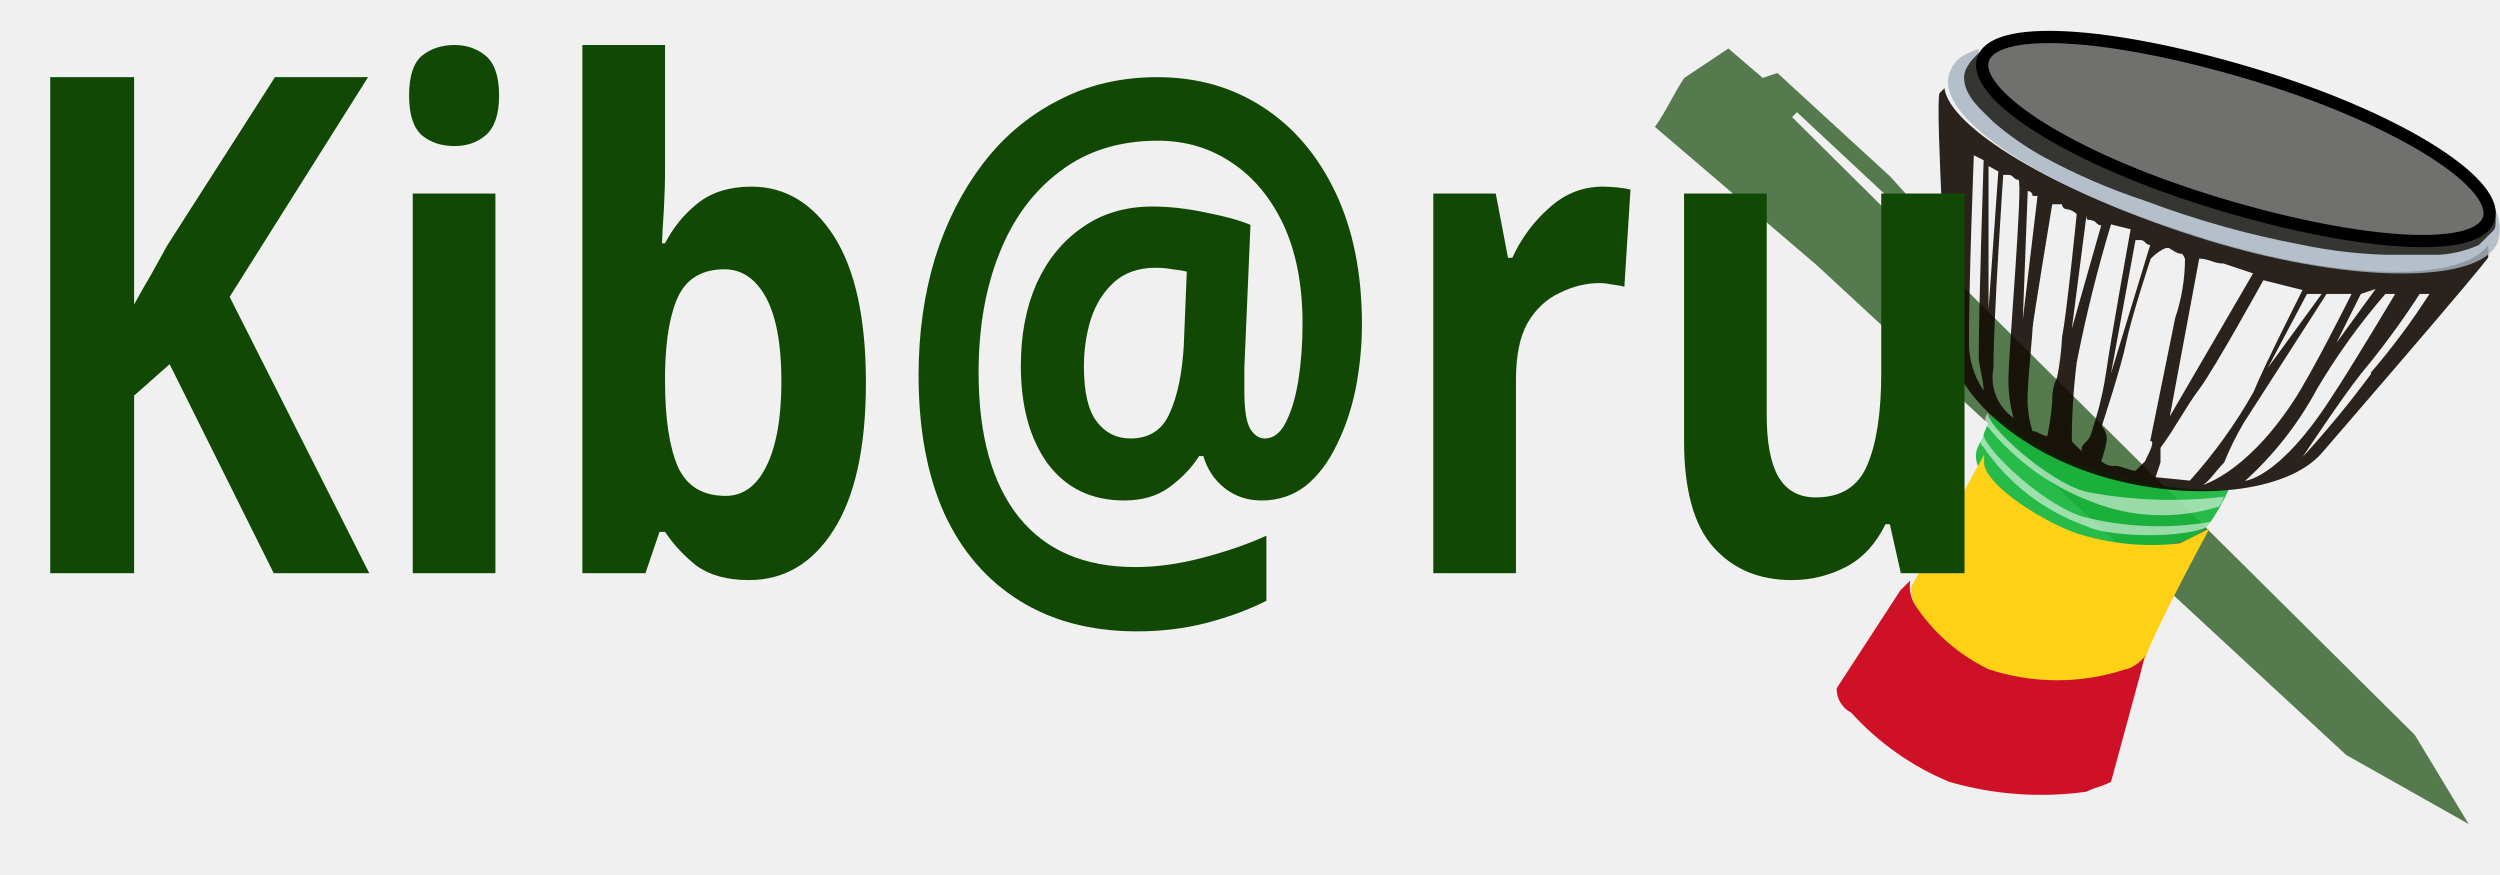
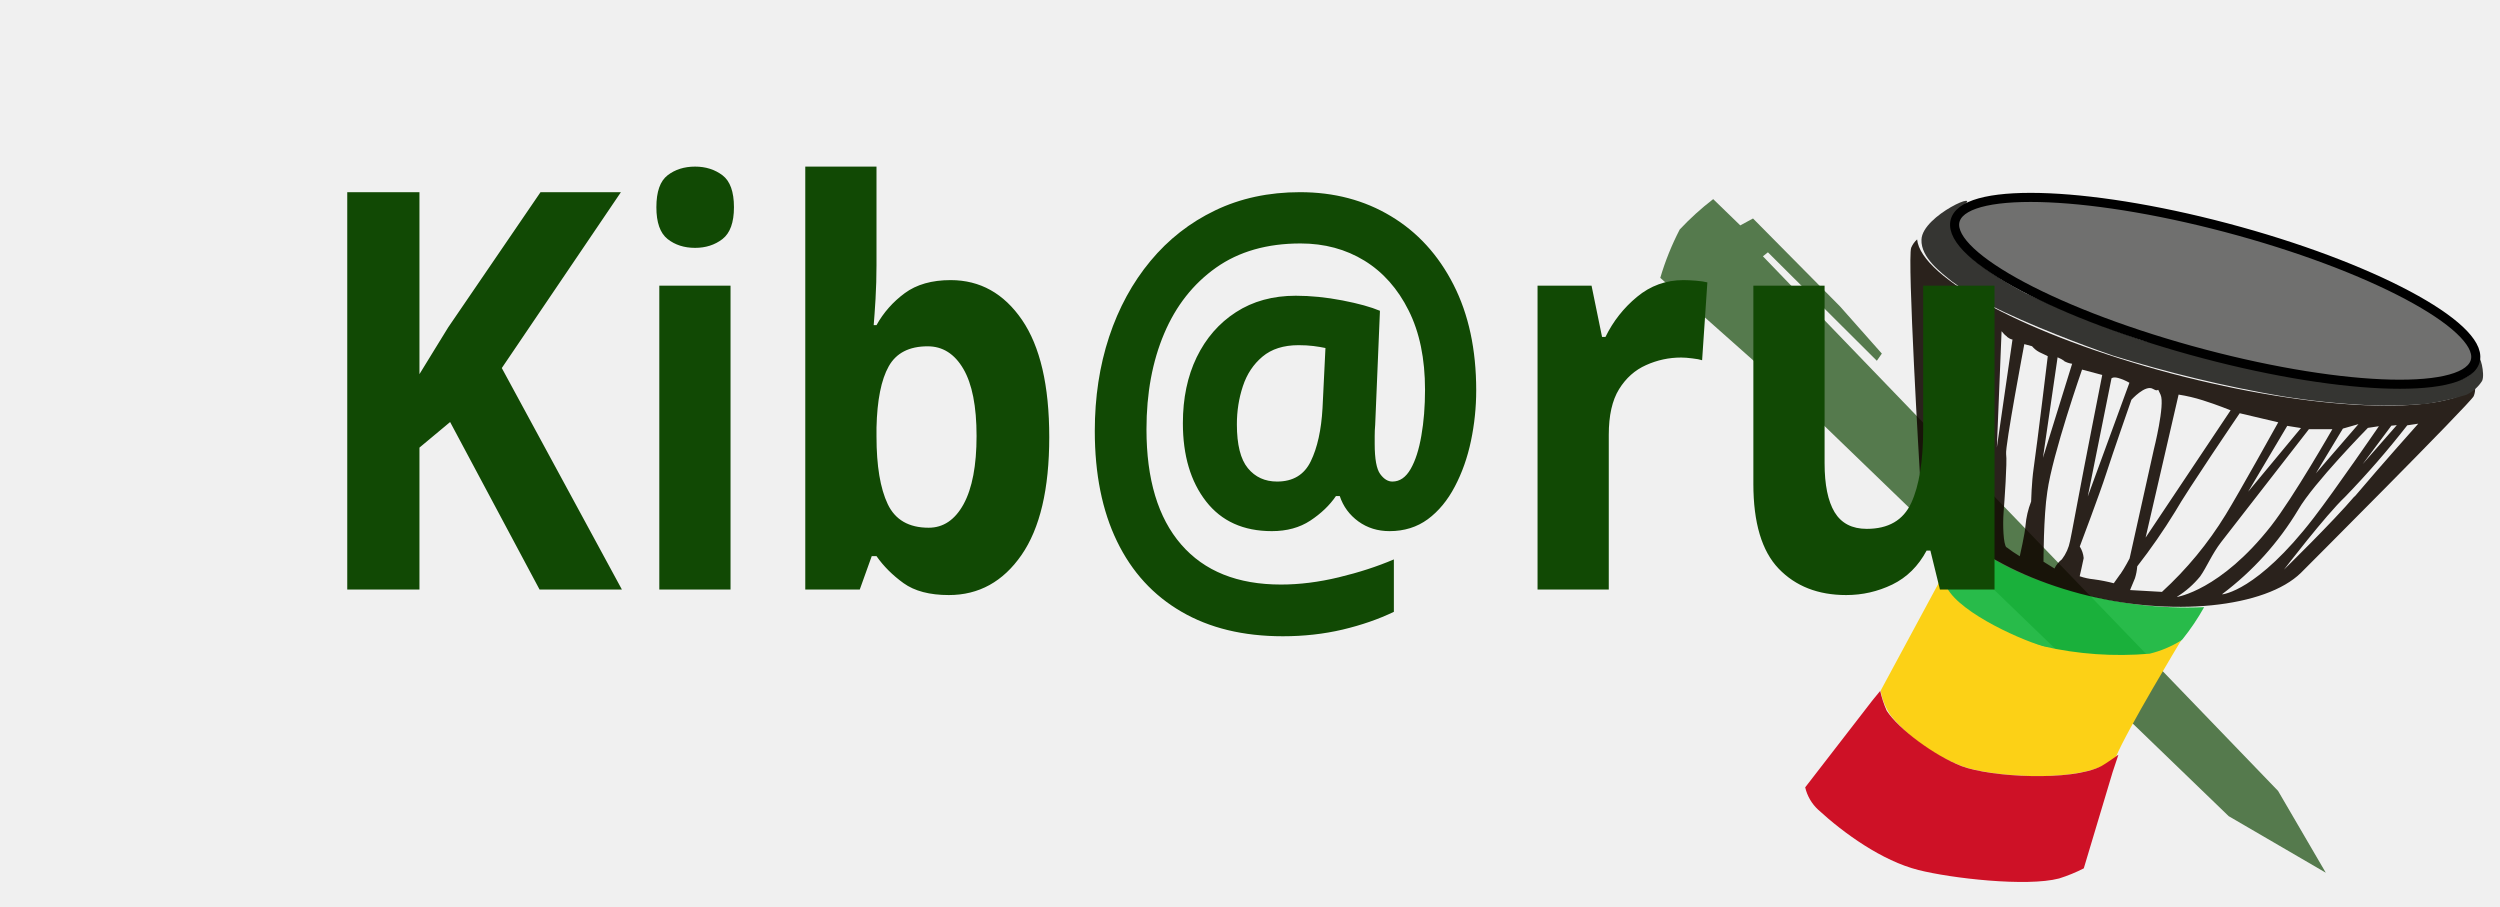
- <svg xmlns="http://www.w3.org/2000/svg" viewBox="0 0 51.03 17.86">
+ <svg xmlns="http://www.w3.org/2000/svg" width="274.97" height="99.71" viewBox="0 0 274.97 99.71">
  <defs>
-     <style>.cls-1{fill:#557a4d;}.cls-2{fill:#14b53a;fill-opacity:0.91;}.cls-3{fill:#fcd116;}.cls-4{fill:#ce1126;}.cls-5{fill:#100700;opacity:0.88;}.cls-12,.cls-13,.cls-5{isolation:isolate;}.cls-6{opacity:0.82;}.cls-7{fill:#a7b5c1;}.cls-12,.cls-8{fill:#fff;}.cls-9{fill:#938585;}.cls-10{fill:#353532;}.cls-11{fill:#70706f;stroke:#000;stroke-miterlimit:10;stroke-width:0.25px;}.cls-12{opacity:0.55;}.cls-13{font-size:14.19px;fill:#114904;font-family:Athelas-Bold, Athelas;font-weight:700;}</style>
+     <style>.cls-1{fill:#557a4d;}.cls-2{fill:#14b53a;fill-opacity:0.91;}.cls-3{fill:#fcd116;}.cls-4{fill:#ce1126;}.cls-5{fill:#100700;opacity:0.88;}.cls-13,.cls-5,.cls-6{isolation:isolate;}.cls-6{opacity:0.82;filter:url(#filter4597);}.cls-7{fill:#a7b5c1;}.cls-13,.cls-8{fill:none;}.cls-8{stroke:#468dc6;stroke-width:3px;}.cls-9{fill:#fff;}.cls-10{fill:#938585;}.cls-11{fill:#353532;}.cls-12{fill:#70706f;stroke:#000;stroke-miterlimit:10;}.cls-13{opacity:0.55;}.cls-14{font-size:61.21px;fill:#114904;font-family:Athelas-Bold, Athelas;font-weight:700;}</style>
+     <filter id="filter4597" x="33.42" y="15.88" width="1.02" height="1.04" name="filter4597">
+       <feGaussianBlur result="feGaussianBlur4599" stdDeviation="1.09" />
+     </filter>
  </defs>
-   <g id="Layer_2" data-name="Layer 2">
-     <g id="Layer_1-2" data-name="Layer 1">
-       <g id="Layer_1-3" data-name="Layer 1">
-         <g id="Stilou">
-           <path id="_Path_" data-name=" Path " class="cls-1" d="M33.78,2.59l3.3,2.82,10.81,10,2.5,1.41L49.29,15,36.58,2.39l.1-.1,2.7,2.52.2-.1-1-1.11-2.3-2.11-.3.1-.7-.6-.9.6C34.18,1.88,34,2.29,33.78,2.59Z" />
-         </g>
-         <g id="tamtam">
-           <g id="layer6">
-             <g id="g4223">
-               <g id="g4252">
-                 <g id="g4326">
-                   <g id="g38">
-                     <path id="path40" class="cls-2" d="M45.49,10a7.42,7.42,0,0,1-2.6-.4,4.76,4.76,0,0,1-2.2-1.21c-.1.2-.2.5-.3.7-.3.5.6,1.41,1.9,1.81s2.4.3,2.8-.2A4.38,4.38,0,0,0,45.49,10Z" />
-                   </g>
-                   <g id="g4365">
-                     <path id="path4236" class="cls-3" d="M39,12a1.44,1.44,0,0,0,.2.6,3.27,3.27,0,0,0,1.5,1.11,4.9,4.9,0,0,0,2.7,0,.54.54,0,0,0,.4-.3c.2-.6,1.3-2.62,1.3-2.62l-.6.3a5,5,0,0,1-2.1-.2c-.6-.2-1.8-.91-1.9-1.41v-.2" />
-                     <path id="path4235" class="cls-4" d="M43.39,13.66a4.45,4.45,0,0,1-2.8,0,3.75,3.75,0,0,1-1.5-1.31.76.76,0,0,1-.1-.5l-.2.2-1.3,2a.55.55,0,0,0,.3.5,5.58,5.58,0,0,0,2,1.41,6.73,6.73,0,0,0,2.8.2c.2-.1.3-.1.5-.2h0l.6-2.21.1-.4C43.79,13.46,43.49,13.66,43.39,13.66Z" />
-                   </g>
-                 </g>
-                 <g id="Djembe">
-                   <path id="path54" class="cls-5" d="M44.79,4.8c-2.9-.91-5-2.21-5.1-3l-.1.1c-.1.2.2,5.13.2,5.13.1,1,1.4,2.21,3.2,2.72s3.7.3,4.4-.5c0,0,3.4-3.93,3.4-4V5C50.19,5.81,47.59,5.71,44.79,4.8ZM49.29,6l-.7.81.7-.81Zm-1.1,0,.3-.1L47.69,7Zm-.8,0-1.1,1.51L47.09,6ZM43.69,4.9c.1,0,.1.1.2.1l-.8,2.62.5-2.72Zm-1-.4c.1,0,.1.1.2.1l-.6,2.11.3-2.32c0,.1,0,.1.1.1ZM41.49,4h.1l-.3,2.52.1-2.62A.1.1,0,0,1,41.49,4Zm-.7-.5-.2,2.82V3.39ZM40.19,7c0-1.31.1-3.83.1-3.83l.2.1s-.1,3-.1,4c0,.2.1.5.1.7a1.71,1.71,0,0,1-.3-1Zm.5.5c0-1,.2-3.93.2-3.93H41c.1,0,.1.1.2.1S41,7.22,41,7.62a2.8,2.8,0,0,0,.1.91A1,1,0,0,1,40.69,7.52Zm.8,1.31a2.23,2.23,0,0,1-.1-.81c0-.2.1-1.21.1-1.31s.4-2.52.4-2.52h.2a.1.1,0,0,0,.1.1.35.35,0,0,1,.2.1s-.2,2-.3,2.52a5.45,5.45,0,0,1-.1.81,1.1,1.1,0,0,0-.1.5,5.71,5.71,0,0,1-.1.7c-.1,0-.2-.1-.3-.1Zm1.1.2c-.1.1-.1.1-.1.2l-.2-.2a12.81,12.81,0,0,1,.1-1.61,29,29,0,0,1,.7-2.82l.4.1s-.4,2.21-.5,2.92a6.67,6.67,0,0,1-.2.91c-.1.3-.1.4-.2.5Zm1.2.4-.2.2c-.1,0-.3-.1-.4-.1a.37.37,0,0,1-.3-.1A2.29,2.29,0,0,0,43,9a.37.37,0,0,0-.1-.3s.4-1.21.5-1.71.5-1.71.5-1.71.3-.3.4-.2c.3.2.2,0,.3.2a3.77,3.77,0,0,1-.2,1.21L43.89,9c.1,0,0,.2-.1.4Zm1.1-4.13c.2,0,.3.1.5.1l.6.2-1.7,2.92ZM44,9.74l.1-.3v-.3c.3-.4.5-.81.8-1.21s1.3-2.21,1.3-2.21l.8.2S46.19,7.52,46,8a10.22,10.22,0,0,1-1.3,1.81Zm.9.2c.2-.1.3-.3.5-.5a6,6,0,0,1,.4-.81L47.49,6H48s-.8,1.61-1.2,2.21c-1,1.51-1.9,1.71-1.9,1.71Zm.9-.1a7,7,0,0,0,1.5-1.91A13.39,13.39,0,0,1,48.69,6h.2s-.9,1.51-1.3,2.11c-1.1,1.71-1.8,1.71-1.8,1.71Zm2.6-2.21A21.05,21.05,0,0,1,47,9.33s.8-1.21,1.2-1.71A16.78,16.78,0,0,0,49.39,6h.2a14.14,14.14,0,0,1-1.2,1.61Z" />
-                   <g class="cls-6">
-                     <path class="cls-7" d="M50.89,4.2v.1c-.3.91-2.9.91-5.8,0s-5-2.32-4.7-3.22V1c-.3.1-.5.2-.6.5-.3.91,1.9,2.32,5,3.32s5.9,1,6.2.1A.89.89,0,0,0,50.89,4.2Z" />
-                   </g>
-                 </g>
-               </g>
+   <g id="Stilou">
+     <path id="_Path_" data-name="&lt;Path&gt;" class="cls-1" d="M149.18,14.66l14.71,13.06L211.7,73.87l10.68,6.22-5.25-9-56.66-58.8.55-.44L173,23.78l.55-.79-4.6-5.19-9.57-9.67-1.4.76L155,6a31,31,0,0,0-3.68,3.34A30,30,0,0,0,149.18,14.66Z" transform="translate(33.43 15.9)" />
+   </g>
+   <g id="tamtam">
+     <g id="layer6">
+       <g id="g4223">
+         <g id="g4252">
+           <g id="g4326">
+             <g id="g38">
+               <path id="path40" class="cls-2" d="M209,50.88a44.3,44.3,0,0,1-14.46-1.78c-6.94-1.84-10.08-4.23-12.12-6a33.37,33.37,0,0,0-1.77,3.47c-1.45,2.64,3.26,6.59,10.5,8.62s13.41,1.39,15.48-.79A25.71,25.71,0,0,0,209,50.88Z" transform="translate(33.43 15.9)" />
+             </g>
+             <g id="g4365">
+               <path id="path4236" class="cls-3" d="M173.42,60.06a6.73,6.73,0,0,0,1.17,2.82,19,19,0,0,0,8,5.57c3,1,10.65,1.62,14.72.11a4.59,4.59,0,0,0,2-1.23c1.15-2.84,7.15-12.78,7.15-12.78A11.93,11.93,0,0,1,203,56a38,38,0,0,1-11.73-.82c-3.08-.94-9.92-4.12-10.77-6.93,0-.15-.09-1.15-.09-1.15" transform="translate(33.43 15.9)" />
+               <path id="path4235" class="cls-4" d="M197.68,68.37c-3.25,1.68-12.1,1.22-15.35,0-3-1.16-6.93-4.08-8.24-6.09a11.35,11.35,0,0,1-.72-2.19l-.82,1-7.43,9.61a4.83,4.83,0,0,0,1.45,2.48c2.8,2.57,7,5.6,11,6.61,3.59.91,11.91,1.87,15.48.93a17.45,17.45,0,0,0,2.71-1.11l0,0L198.94,69l.63-1.89S198.19,68.1,197.68,68.37Z" transform="translate(33.43 15.9)" />
            </g>
          </g>
-           <path class="cls-8" d="M45.29,3" />
-           <path class="cls-9" d="M40.29,13.06" />
-           <path class="cls-9" d="M46.69,13.36" />
-           <path class="cls-10" d="M40.09,1.58c0,.4.4.7.6.91a6.07,6.07,0,0,0,1,.7,12.53,12.53,0,0,0,2.1.91A19.09,19.09,0,0,0,47,5a9.8,9.8,0,0,0,1.7.2h1.1a2.34,2.34,0,0,0,.8-.2l.3-.3c.1-.1,0-.6-.1-.5-.1.4-.3.4-.6.5a8.31,8.31,0,0,1-3.5-.3,21,21,0,0,1-2.4-.6,14.69,14.69,0,0,1-2.2-1c-.2-.1-1.1-.6-1.3-1.11a.53.53,0,0,1,.1-.81C41.29.48,40.09,1.08,40.09,1.58Z" />
-           <path class="cls-11" d="M50.79,4.5c-.3.7-2.8.5-5.7-.4s-4.9-2.21-4.6-2.92,2.8-.5,5.7.4S51.09,3.8,50.79,4.5Z" />
-           <path id="path42" class="cls-12" d="M45.29,10.34a.35.35,0,0,0,.1-.2,9.13,9.13,0,0,1-2.8-.1c-.8-.2-2.1-1.41-2-1.61a.19.19,0,0,0,0,.3,5,5,0,0,0,2.1,1.51A3.88,3.88,0,0,0,45.29,10.34Z" />
-           <path id="path42-2" class="cls-12" d="M45.19,10.64a6.26,6.26,0,0,1-2.7-.1c-.9-.3-2.1-1.51-2-1.71a.19.19,0,0,0,0,.3,4.25,4.25,0,0,0,2.1,1.61C43.09,11,45,11,45.19,10.64Z" />
-         </g>
-         <g id="textkibml">
-           <text class="cls-13" transform="translate(0 11.7) scale(0.8 1)">Kib@ru</text>
+           <g id="Djembe">
+             <path id="path54" class="cls-5" d="M205.36,25.17C189.63,21,177.84,14.69,177.43,10.43a2.59,2.59,0,0,0-.65.91c-.46,1.11.95,24.83.95,24.83.29,4.9,7.64,10.59,17.67,13.24s20.38,1.49,24.25-2.31c0,0,18.63-18.64,19-19.43a2.16,2.16,0,0,0,.15-1C235.27,29.85,221.09,29.32,205.36,25.17Zm24.83,5.69-3.75,4.28,3.15-4.22Zm-5.93.38,1.71-.49-4.68,5.41Zm-4.61-.06-5.81,7,4.3-7.24Zm-20.08-5.5a5.56,5.56,0,0,1,1.21.52L196.2,38.71l2.61-13S199,25.52,199.57,25.68Zm-6-1.88a2.51,2.51,0,0,0,.91.31l-3.21,10.34,1.61-11.05A3.88,3.88,0,0,1,193.62,23.8Zm-6.28-2.67c.43.33.63.31.63.31L186.2,33.32l.52-12.79A2.82,2.82,0,0,0,187.33,21.13Zm-4.07-2.3L181.9,32.26l.3-13.86ZM180,36c.14-6.32.45-18.59.45-18.59l1,.4s-.71,14.4-.58,19.13a28.88,28.88,0,0,0,.61,3.58A8.24,8.24,0,0,1,180,36Zm2.74,2.31c.08-5,1.32-18.86,1.32-18.86a.57.57,0,0,1,.6.16,2.83,2.83,0,0,0,1,.49s-1,16.77-1,18.95a28.65,28.65,0,0,0,.53,4.47S182.69,42.12,182.75,38.26Zm4.52,6c-.35-.31-.42-2.52-.32-3.84.09-1.13.41-5.6.28-6.42s2-12.1,2-12.1l.85.23a2.69,2.69,0,0,0,.78.64c.4.18.95.46.95.46s-1.14,9.45-1.55,12.3c-.23,1.58-.28,3.68-.28,3.68a9.51,9.51,0,0,0-.62,2.65c-.05.84-.63,3.37-.63,3.37A14.76,14.76,0,0,1,187.27,44.29Zm6.08,1.32a2.8,2.8,0,0,0-.8,1l-1.21-.75s0-5,.42-7.69c.58-4.18,3.82-13.44,3.82-13.44l2.22.59s-2.07,10.48-2.71,13.95c-.53,2.89-.83,4.33-.83,4.33A4.78,4.78,0,0,1,193.36,45.61Zm6.43,1.62-.71,1a17.93,17.93,0,0,0-2.19-.43,6.85,6.85,0,0,1-1.56-.34s.36-1.56.44-2a2.85,2.85,0,0,0-.43-1.27s2.21-5.84,2.9-8S201,28.07,201,28.07s1.53-1.7,2.36-1.2.35-.42.85.65-.74,6-.74,6l-2.67,12S200.26,46.57,199.79,47.24Zm6.42-19.75a17.92,17.92,0,0,1,2.67.63c1.59.5,3.05,1.1,3.05,1.1l-9.35,14ZM200.85,49l.54-1.3a5.63,5.63,0,0,0,.25-1.31,65.83,65.83,0,0,0,4.16-6c1.36-2.39,7.11-10.84,7.11-10.84l4.24,1s-4.37,7.87-5.79,10.17a39.39,39.39,0,0,1-7,8.48Zm5.19.72a10.22,10.22,0,0,0,2.52-2.22c.71-1,1.3-2.47,2.32-3.79s9.64-12.4,9.64-12.4l2.58,0s-4.3,7.52-6.74,10.64C210.78,49.06,206,49.76,206,49.76Zm4.95-.28a32.54,32.54,0,0,0,8.36-9.28c1.67-2.9,7.66-9,7.66-9l1.21-.18s-4.8,7-7.18,10.09C214.8,49.18,211,49.47,211,49.47Zm14.55-10.75c-2.4,2.83-7.76,8.06-7.76,8.06s4.6-6,6.72-8a97.69,97.69,0,0,0,6.84-7.87l1.21-.18S228.56,35.16,225.54,38.73Z" transform="translate(33.43 15.9)" />
+             <g class="cls-6">
+               <path class="cls-7" d="M238.94,22.45a2.3,2.3,0,0,1-.14.49c-1.74,4.24-16.1,4.27-32.05.05S179.27,11.92,181,7.68a2.53,2.53,0,0,1,.25-.46c-1.69.5-2.81,1.23-3.2,2.2-1.73,4.21,10.71,11.27,27.78,15.78s32.31,4.75,34,.54C240.28,24.78,239.93,23.65,238.94,22.45Z" transform="translate(33.43 15.9)" />
+               <path class="cls-8" d="M238.94,22.45a2.3,2.3,0,0,1-.14.49c-1.74,4.24-16.1,4.27-32.05.05S179.27,11.92,181,7.68a2.53,2.53,0,0,1,.25-.46c-1.69.5-2.81,1.23-3.2,2.2-1.73,4.21,10.71,11.27,27.78,15.78s32.31,4.75,34,.54C240.28,24.78,239.93,23.65,238.94,22.45Z" transform="translate(33.43 15.9)" />
+             </g>
+           </g>
        </g>
      </g>
    </g>
+     <path class="cls-9" d="M207.07,22.14" transform="translate(33.43 15.9)" />
+     <path class="cls-10" d="M183.14,65.64" transform="translate(33.43 15.9)" />
+     <path class="cls-10" d="M214.1,67.12" transform="translate(33.43 15.9)" />
+     <path class="cls-11" d="M177.91,10.45c-.09,2,2.2,3.66,3.33,4.59a34.57,34.57,0,0,0,5.85,3.42c4.69,2.21,10.89,4.43,11.88,4.75a146.8,146.8,0,0,0,18.54,4.46,83.87,83.87,0,0,0,9.63,1,53.47,53.47,0,0,0,6.3-.15,28.37,28.37,0,0,0,4.41-1A4.14,4.14,0,0,0,239.57,26c.36-.74-.27-3.19-.45-2.38-.5,2.27-1.89,2.15-3.42,2.6-4.84,1.41-15.3-.59-20.07-1.56-3.37-.68-10.3-2.27-13.59-3.19a125.53,125.53,0,0,1-12.69-5.13c-1.22-.63-6.12-3.27-7.56-5.79-1.2-2.11,0-3.18.54-3.64C185,4.78,178,7.77,177.91,10.45Z" transform="translate(33.43 15.9)" />
+     <path class="cls-12" d="M238.75,24c-1.48,3.63-15.46,3-31.22-1.37S180.2,11.79,181.68,8.17s15.46-3,31.22,1.37S240.23,20.42,238.75,24Z" transform="translate(33.43 15.9)" />
+     <path id="path42" class="cls-13" d="M207.63,52.87c.15-.1.48-.62.6-.74s-8.85,1.12-15.25-.43c-4.38-1.06-11.37-6.85-11-7.7a1.11,1.11,0,0,0-.24,1.49c.2.35,6.17,5.74,11.55,7.23C196.64,53.63,205,54,207.63,52.87Z" transform="translate(33.43 15.9)" />
+     <path id="path42-2" data-name="path42" class="cls-13" d="M207.11,53.75c-1,0-8.7,1.4-15.06-.25-5.16-1.34-11.37-6.85-11-7.7a1.11,1.11,0,0,0-.24,1.49c.2.35,4,5,11.55,7.23C195.69,55.47,206.42,55.48,207.11,53.75Z" transform="translate(33.43 15.9)" />
+   </g>
+   <g id="textkibml">
+     <text x="33.43" y="15.9" />
+     <text class="cls-14" transform="translate(33.45 64.84) scale(0.86 1)">Kib@ru</text>
  </g>
</svg>
